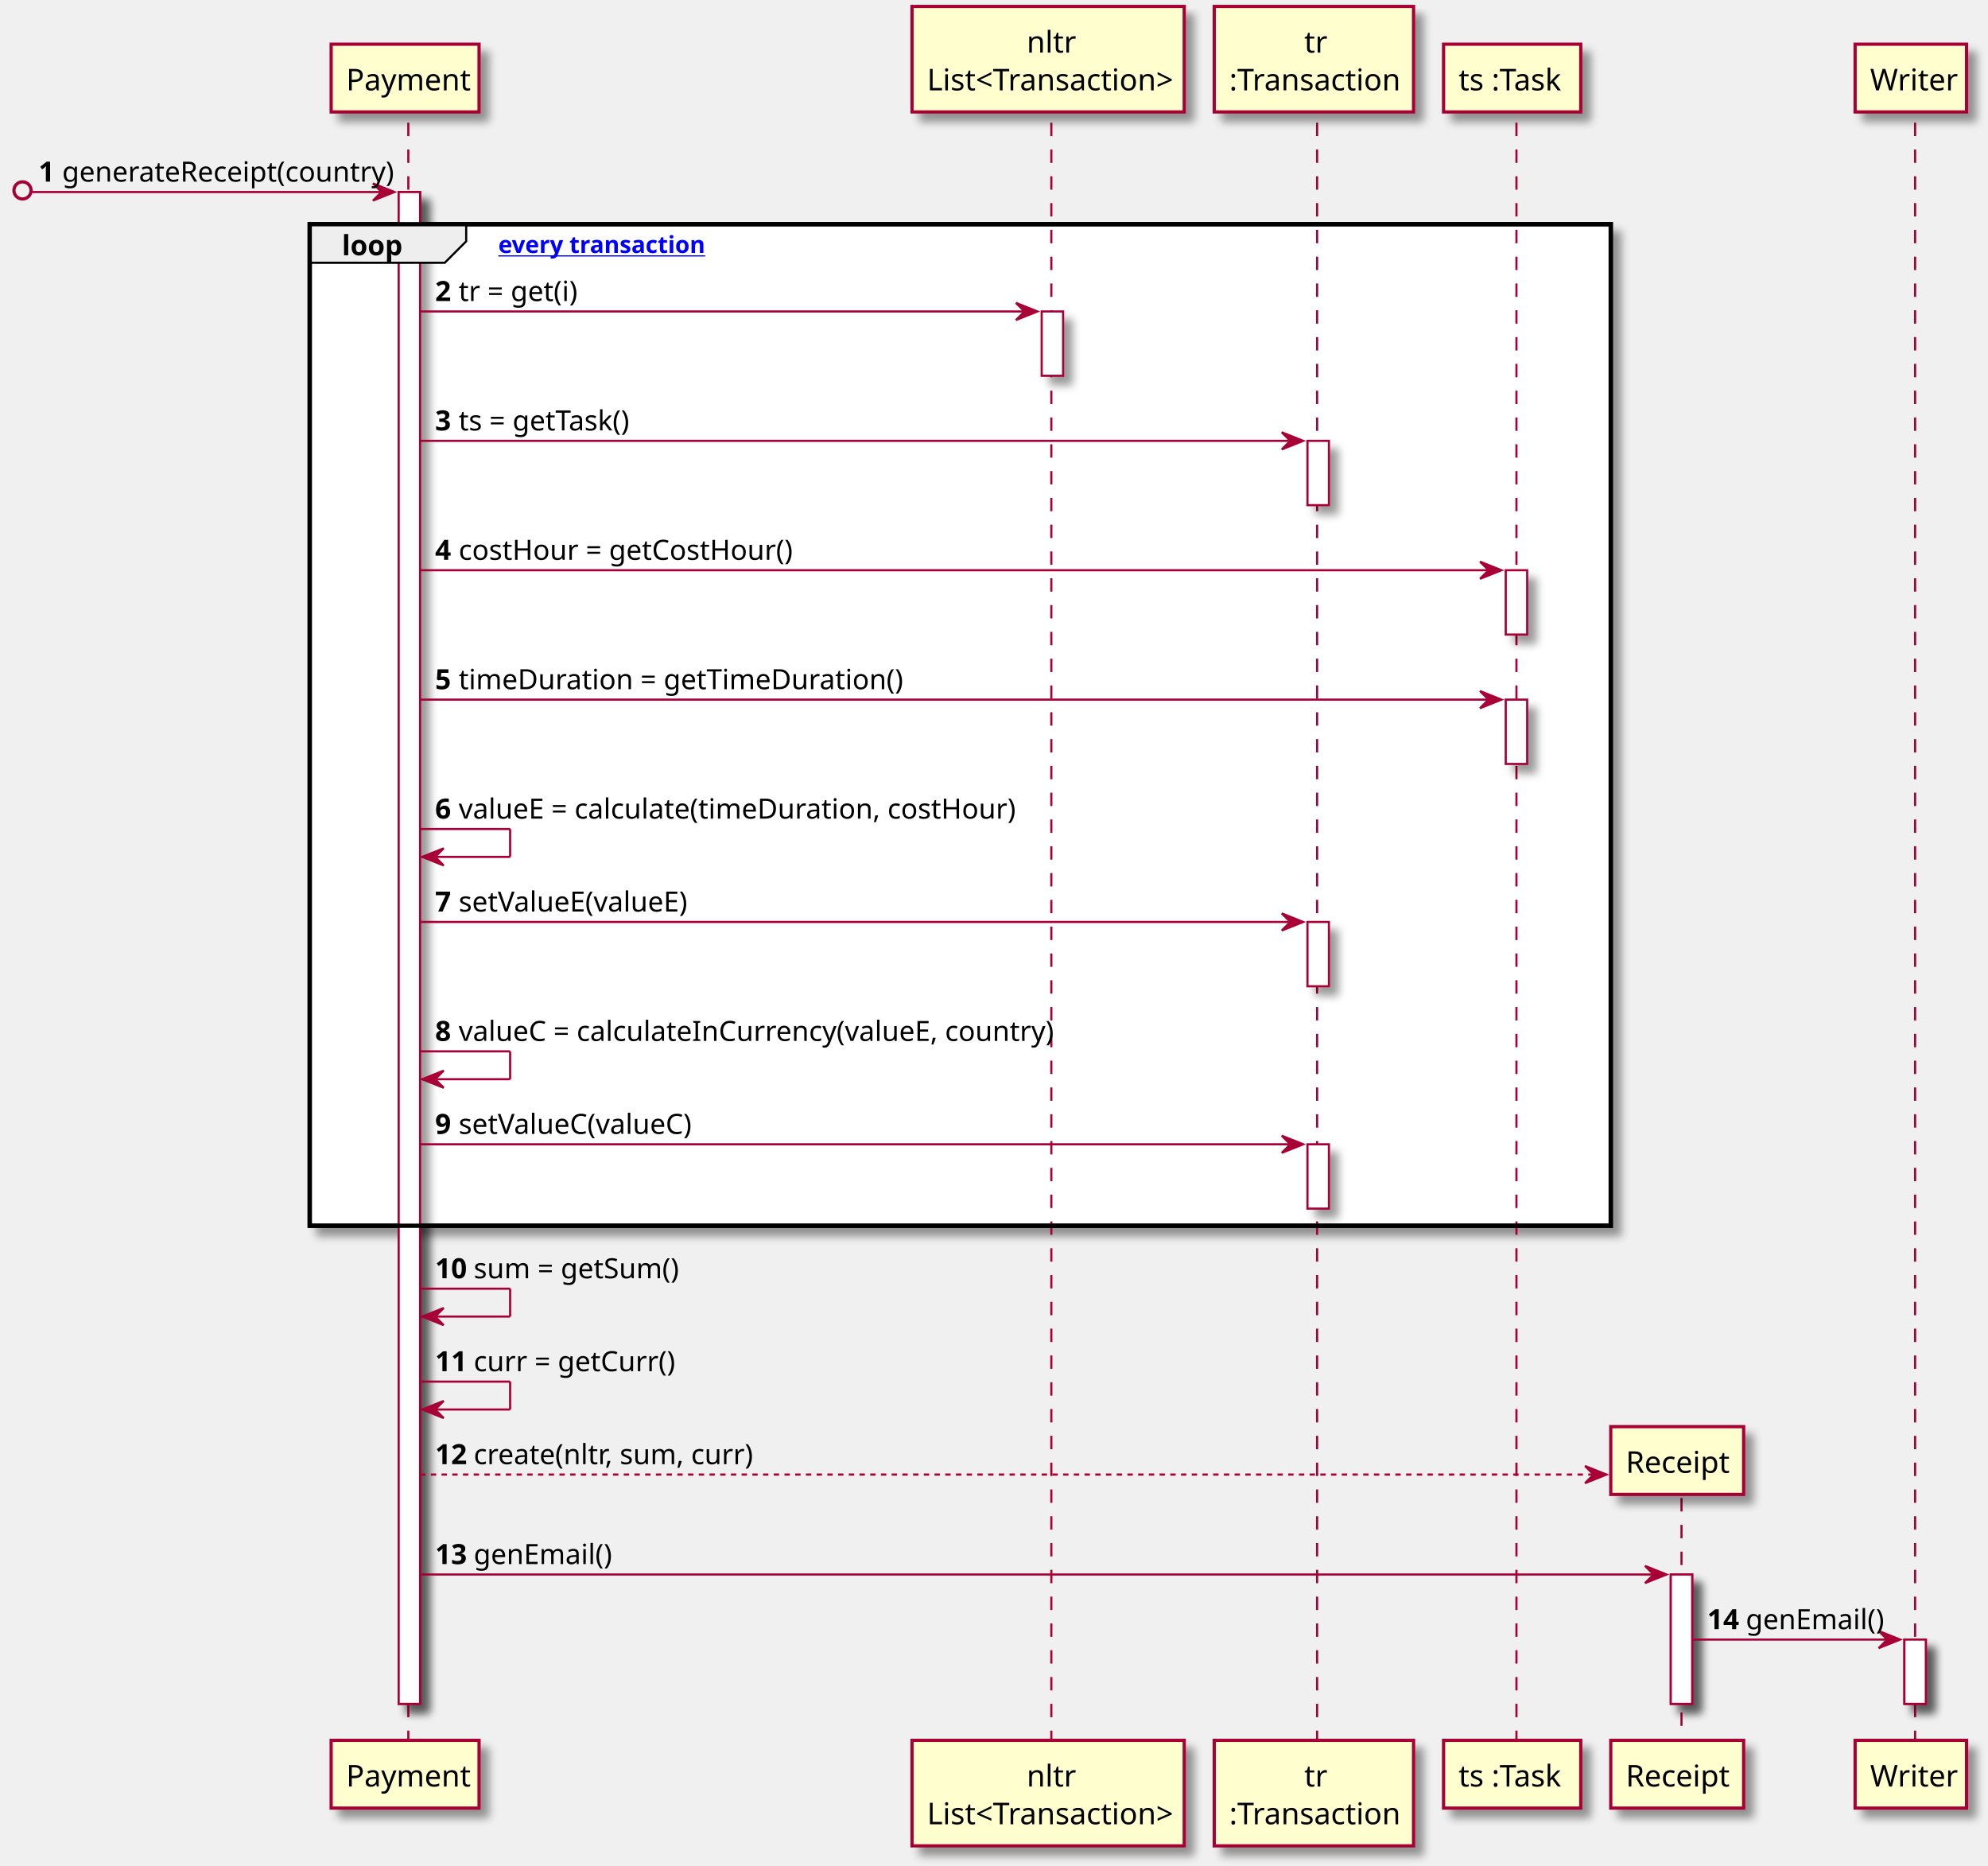
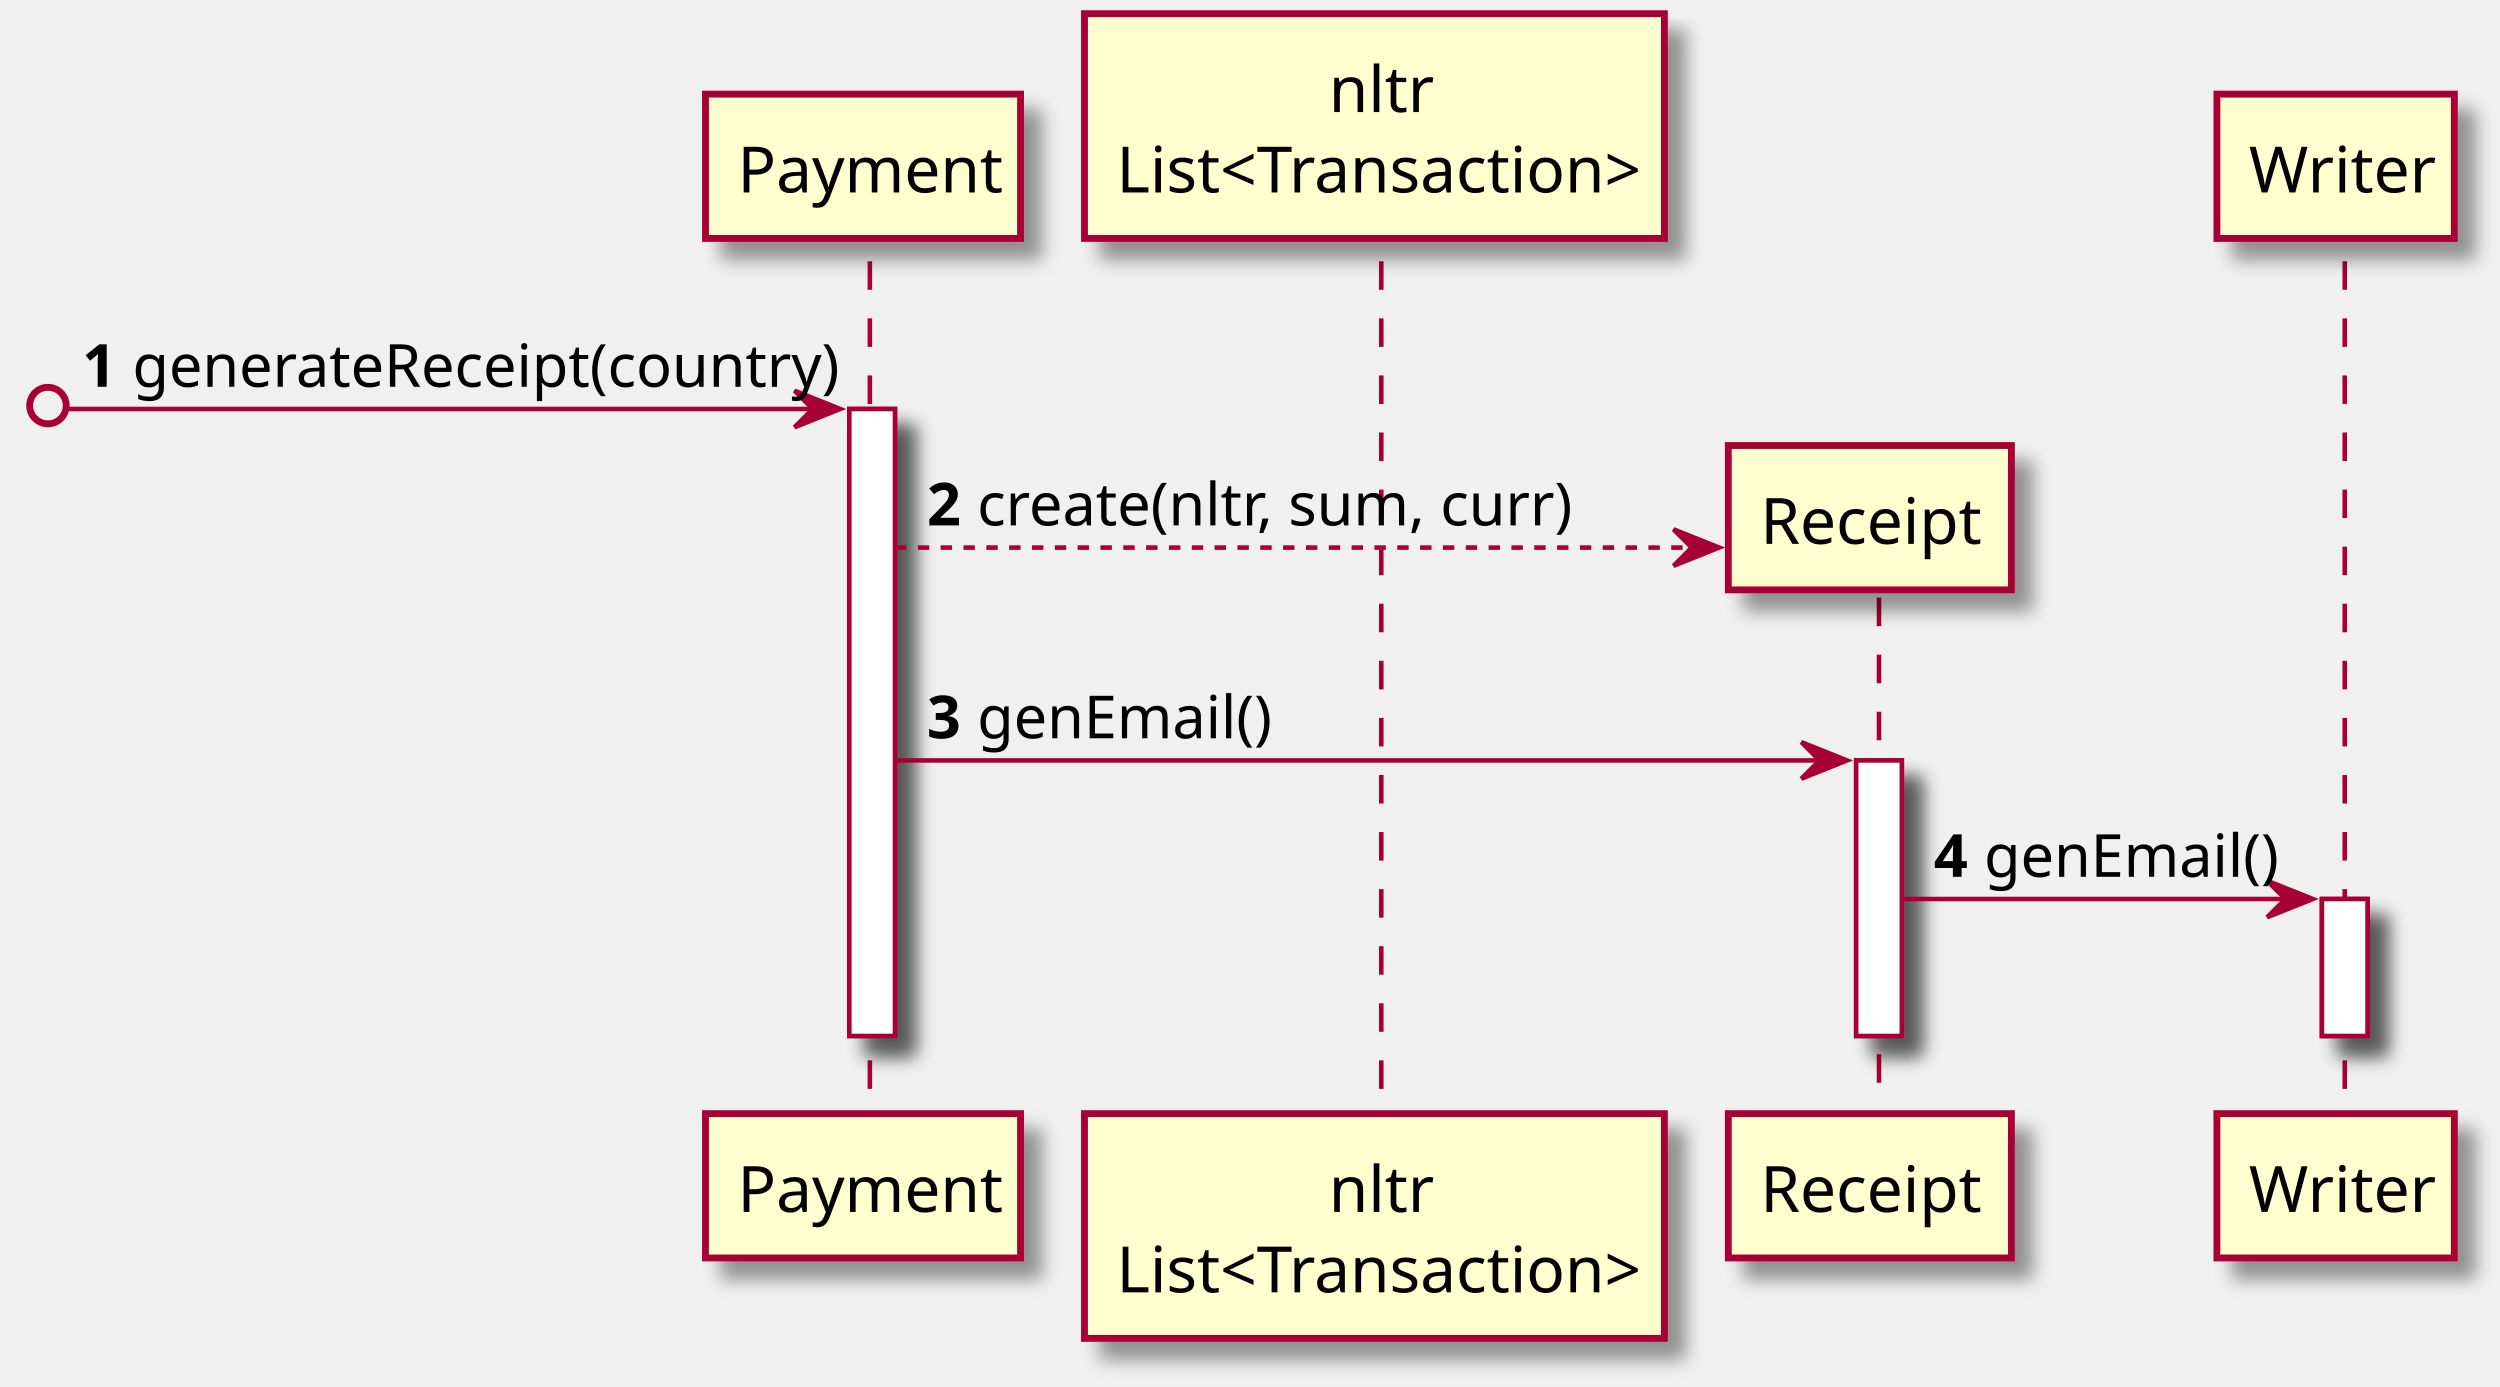
- <svg xmlns="http://www.w3.org/2000/svg" xmlns:xlink="http://www.w3.org/1999/xlink" contentScriptType="application/ecmascript" contentStyleType="text/css" height="696.8px" preserveAspectRatio="none" style="width:742px;height:696px;" version="1.1" viewBox="0 0 742 696" width="742.4px" zoomAndPan="magnify">
+ <svg xmlns="http://www.w3.org/2000/svg" contentScriptType="application/ecmascript" contentStyleType="text/css" height="243.2px" preserveAspectRatio="none" style="width:438px;height:243px;" version="1.1" viewBox="0 0 438 243" width="438.4px" zoomAndPan="magnify">
  <defs>
-     <filter height="300%" id="f1i94cca7bxmw" width="300%" x="-1" y="-1">
+     <filter height="300%" id="fp4efapl8j85l" width="300%" x="-1" y="-1">
      <feGaussianBlur result="blurOut" stdDeviation="1.6" />
      <feColorMatrix in="blurOut" result="blurOut2" type="matrix" values="0 0 0 0 0 0 0 0 0 0 0 0 0 0 0 0 0 0 .4 0" />
      <feOffset dx="3.2" dy="3.2" in="blurOut2" result="blurOut3" />
      <feBlend in="SourceGraphic" in2="blurOut3" mode="normal" />
    </filter>
  </defs>
  <g>
-     <rect fill="#FFFFFF" filter="url(#f1i94cca7bxmw)" height="564.144" style="stroke: #A80036; stroke-width: 0.8;" width="8" x="148.8" y="71.656" />
-     <rect fill="#FFFFFF" filter="url(#f1i94cca7bxmw)" height="24" style="stroke: #A80036; stroke-width: 0.8;" width="8" x="388.8" y="116.219" />
-     <rect fill="#FFFFFF" filter="url(#f1i94cca7bxmw)" height="24" style="stroke: #A80036; stroke-width: 0.8;" width="8" x="488" y="164.5" />
-     <rect fill="#FFFFFF" filter="url(#f1i94cca7bxmw)" height="24" style="stroke: #A80036; stroke-width: 0.8;" width="8" x="488" y="344.025" />
-     <rect fill="#FFFFFF" filter="url(#f1i94cca7bxmw)" height="24" style="stroke: #A80036; stroke-width: 0.8;" width="8" x="488" y="426.988" />
-     <rect fill="#FFFFFF" filter="url(#f1i94cca7bxmw)" height="24" style="stroke: #A80036; stroke-width: 0.8;" width="8" x="562" y="212.781" />
-     <rect fill="#FFFFFF" filter="url(#f1i94cca7bxmw)" height="24" style="stroke: #A80036; stroke-width: 0.8;" width="8" x="562" y="261.062" />
-     <rect fill="#FFFFFF" filter="url(#f1i94cca7bxmw)" height="48.281" style="stroke: #A80036; stroke-width: 0.8;" width="8" x="623.6" y="587.519" />
-     <rect fill="#FFFFFF" filter="url(#f1i94cca7bxmw)" height="24" style="stroke: #A80036; stroke-width: 0.8;" width="8" x="710.8" y="611.8" />
-     <rect fill="#FFFFFF" filter="url(#f1i94cca7bxmw)" height="373.731" style="stroke: #000000; stroke-width: 1.6;" width="485.6" x="115.6" y="83.656" />
-     <line style="stroke: #A80036; stroke-width: 0.8; stroke-dasharray: 5.0,5.0;" x1="152.4" x2="152.4" y1="45.775" y2="650.2" />
-     <line style="stroke: #A80036; stroke-width: 0.8; stroke-dasharray: 5.0,5.0;" x1="392.4" x2="392.4" y1="45.775" y2="650.2" />
-     <line style="stroke: #A80036; stroke-width: 0.8; stroke-dasharray: 5.0,5.0;" x1="491.6" x2="491.6" y1="45.775" y2="650.2" />
-     <line style="stroke: #A80036; stroke-width: 0.8; stroke-dasharray: 5.0,5.0;" x1="566" x2="566" y1="45.775" y2="650.2" />
-     <line style="stroke: #A80036; stroke-width: 0.8; stroke-dasharray: 5.0,5.0;" x1="627.6" x2="627.6" y1="558.994" y2="650.2" />
-     <line style="stroke: #A80036; stroke-width: 0.8; stroke-dasharray: 5.0,5.0;" x1="714.8" x2="714.8" y1="45.775" y2="650.2" />
-     <rect fill="#FEFECE" filter="url(#f1i94cca7bxmw)" height="25.288" style="stroke: #A80036; stroke-width: 1.2;" width="55.2" x="123.6" y="16.488" />
+     <rect fill="#FFFFFF" filter="url(#fp4efapl8j85l)" height="109.85" style="stroke: #A80036; stroke-width: 0.8;" width="8" x="148.8" y="71.656" />
+     <rect fill="#FFFFFF" filter="url(#fp4efapl8j85l)" height="48.281" style="stroke: #A80036; stroke-width: 0.8;" width="8" x="325.2" y="133.225" />
+     <rect fill="#FFFFFF" filter="url(#fp4efapl8j85l)" height="24" style="stroke: #A80036; stroke-width: 0.8;" width="8" x="406.8" y="157.506" />
+     <line style="stroke: #A80036; stroke-width: 0.8; stroke-dasharray: 5.0,5.0;" x1="152.4" x2="152.4" y1="45.775" y2="195.906" />
+     <line style="stroke: #A80036; stroke-width: 0.8; stroke-dasharray: 5.0,5.0;" x1="242" x2="242" y1="45.775" y2="195.906" />
+     <line style="stroke: #A80036; stroke-width: 0.8; stroke-dasharray: 5.0,5.0;" x1="329.2" x2="329.2" y1="104.7" y2="195.906" />
+     <line style="stroke: #A80036; stroke-width: 0.8; stroke-dasharray: 5.0,5.0;" x1="410.8" x2="410.8" y1="45.775" y2="195.906" />
+     <rect fill="#FEFECE" filter="url(#fp4efapl8j85l)" height="25.288" style="stroke: #A80036; stroke-width: 1.2;" width="55.2" x="123.6" y="16.488" />
    <text fill="#000000" font-family="sans-serif" font-size="11.2" lengthAdjust="spacingAndGlyphs" textLength="44" x="129.2" y="33.714">Payment</text>
-     <rect fill="#FEFECE" filter="url(#f1i94cca7bxmw)" height="25.288" style="stroke: #A80036; stroke-width: 1.2;" width="55.2" x="123.6" y="649.4" />
-     <text fill="#000000" font-family="sans-serif" font-size="11.2" lengthAdjust="spacingAndGlyphs" textLength="44" x="129.2" y="666.627">Payment</text>
-     <rect fill="#FEFECE" filter="url(#f1i94cca7bxmw)" height="39.375" style="stroke: #A80036; stroke-width: 1.2;" width="101.6" x="340.4" y="2.4" />
-     <text fill="#000000" font-family="sans-serif" font-size="11.2" lengthAdjust="spacingAndGlyphs" textLength="16" x="383.2" y="19.627">nltr</text>
-     <text fill="#000000" font-family="sans-serif" font-size="11.2" lengthAdjust="spacingAndGlyphs" textLength="90.4" x="346" y="33.714">List&lt;Transaction&gt;</text>
-     <rect fill="#FEFECE" filter="url(#f1i94cca7bxmw)" height="39.375" style="stroke: #A80036; stroke-width: 1.2;" width="101.6" x="340.4" y="649.4" />
-     <text fill="#000000" font-family="sans-serif" font-size="11.2" lengthAdjust="spacingAndGlyphs" textLength="16" x="383.2" y="666.627">nltr</text>
-     <text fill="#000000" font-family="sans-serif" font-size="11.2" lengthAdjust="spacingAndGlyphs" textLength="90.4" x="346" y="680.714">List&lt;Transaction&gt;</text>
-     <rect fill="#FEFECE" filter="url(#f1i94cca7bxmw)" height="39.375" style="stroke: #A80036; stroke-width: 1.2;" width="74.4" x="453.2" y="2.4" />
-     <text fill="#000000" font-family="sans-serif" font-size="11.2" lengthAdjust="spacingAndGlyphs" textLength="7.2" x="486.8" y="19.627">tr</text>
-     <text fill="#000000" font-family="sans-serif" font-size="11.2" lengthAdjust="spacingAndGlyphs" textLength="63.2" x="458.8" y="33.714">:Transaction</text>
-     <rect fill="#FEFECE" filter="url(#f1i94cca7bxmw)" height="39.375" style="stroke: #A80036; stroke-width: 1.2;" width="74.4" x="453.2" y="649.4" />
-     <text fill="#000000" font-family="sans-serif" font-size="11.2" lengthAdjust="spacingAndGlyphs" textLength="7.2" x="486.8" y="666.627">tr</text>
-     <text fill="#000000" font-family="sans-serif" font-size="11.2" lengthAdjust="spacingAndGlyphs" textLength="63.2" x="458.8" y="680.714">:Transaction</text>
-     <rect fill="#FEFECE" filter="url(#f1i94cca7bxmw)" height="25.288" style="stroke: #A80036; stroke-width: 1.2;" width="51.2" x="538.8" y="16.488" />
-     <text fill="#000000" font-family="sans-serif" font-size="11.2" lengthAdjust="spacingAndGlyphs" textLength="40" x="544.4" y="33.714">ts :Task</text>
-     <rect fill="#FEFECE" filter="url(#f1i94cca7bxmw)" height="25.288" style="stroke: #A80036; stroke-width: 1.2;" width="51.2" x="538.8" y="649.4" />
-     <text fill="#000000" font-family="sans-serif" font-size="11.2" lengthAdjust="spacingAndGlyphs" textLength="40" x="544.4" y="666.627">ts :Task</text>
-     <rect fill="#FEFECE" filter="url(#f1i94cca7bxmw)" height="25.288" style="stroke: #A80036; stroke-width: 1.2;" width="49.6" x="601.2" y="649.4" />
-     <text fill="#000000" font-family="sans-serif" font-size="11.2" lengthAdjust="spacingAndGlyphs" textLength="38.4" x="606.8" y="666.627">Receipt</text>
-     <rect fill="#FEFECE" filter="url(#f1i94cca7bxmw)" height="25.288" style="stroke: #A80036; stroke-width: 1.2;" width="41.6" x="692.4" y="16.488" />
-     <text fill="#000000" font-family="sans-serif" font-size="11.2" lengthAdjust="spacingAndGlyphs" textLength="30.4" x="698" y="33.714">Writer</text>
-     <rect fill="#FEFECE" filter="url(#f1i94cca7bxmw)" height="25.288" style="stroke: #A80036; stroke-width: 1.2;" width="41.6" x="692.4" y="649.4" />
-     <text fill="#000000" font-family="sans-serif" font-size="11.2" lengthAdjust="spacingAndGlyphs" textLength="30.4" x="698" y="666.627">Writer</text>
-     <rect fill="#FFFFFF" filter="url(#f1i94cca7bxmw)" height="564.144" style="stroke: #A80036; stroke-width: 0.8;" width="8" x="148.8" y="71.656" />
-     <rect fill="#FFFFFF" filter="url(#f1i94cca7bxmw)" height="24" style="stroke: #A80036; stroke-width: 0.8;" width="8" x="388.8" y="116.219" />
-     <rect fill="#FFFFFF" filter="url(#f1i94cca7bxmw)" height="24" style="stroke: #A80036; stroke-width: 0.8;" width="8" x="488" y="164.5" />
-     <rect fill="#FFFFFF" filter="url(#f1i94cca7bxmw)" height="24" style="stroke: #A80036; stroke-width: 0.8;" width="8" x="488" y="344.025" />
-     <rect fill="#FFFFFF" filter="url(#f1i94cca7bxmw)" height="24" style="stroke: #A80036; stroke-width: 0.8;" width="8" x="488" y="426.988" />
-     <rect fill="#FFFFFF" filter="url(#f1i94cca7bxmw)" height="24" style="stroke: #A80036; stroke-width: 0.8;" width="8" x="562" y="212.781" />
-     <rect fill="#FFFFFF" filter="url(#f1i94cca7bxmw)" height="24" style="stroke: #A80036; stroke-width: 0.8;" width="8" x="562" y="261.062" />
-     <rect fill="#FFFFFF" filter="url(#f1i94cca7bxmw)" height="48.281" style="stroke: #A80036; stroke-width: 0.8;" width="8" x="623.6" y="587.519" />
-     <rect fill="#FFFFFF" filter="url(#f1i94cca7bxmw)" height="24" style="stroke: #A80036; stroke-width: 0.8;" width="8" x="710.8" y="611.8" />
+     <rect fill="#FEFECE" filter="url(#fp4efapl8j85l)" height="25.288" style="stroke: #A80036; stroke-width: 1.2;" width="55.2" x="123.6" y="195.106" />
+     <text fill="#000000" font-family="sans-serif" font-size="11.2" lengthAdjust="spacingAndGlyphs" textLength="44" x="129.2" y="212.333">Payment</text>
+     <rect fill="#FEFECE" filter="url(#fp4efapl8j85l)" height="39.375" style="stroke: #A80036; stroke-width: 1.2;" width="101.6" x="190" y="2.4" />
+     <text fill="#000000" font-family="sans-serif" font-size="11.2" lengthAdjust="spacingAndGlyphs" textLength="16" x="232.8" y="19.627">nltr</text>
+     <text fill="#000000" font-family="sans-serif" font-size="11.2" lengthAdjust="spacingAndGlyphs" textLength="90.4" x="195.6" y="33.714">List&lt;Transaction&gt;</text>
+     <rect fill="#FEFECE" filter="url(#fp4efapl8j85l)" height="39.375" style="stroke: #A80036; stroke-width: 1.2;" width="101.6" x="190" y="195.106" />
+     <text fill="#000000" font-family="sans-serif" font-size="11.2" lengthAdjust="spacingAndGlyphs" textLength="16" x="232.8" y="212.333">nltr</text>
+     <text fill="#000000" font-family="sans-serif" font-size="11.2" lengthAdjust="spacingAndGlyphs" textLength="90.4" x="195.6" y="226.42">List&lt;Transaction&gt;</text>
+     <rect fill="#FEFECE" filter="url(#fp4efapl8j85l)" height="25.288" style="stroke: #A80036; stroke-width: 1.2;" width="49.6" x="302.8" y="195.106" />
+     <text fill="#000000" font-family="sans-serif" font-size="11.2" lengthAdjust="spacingAndGlyphs" textLength="38.4" x="308.4" y="212.333">Receipt</text>
+     <rect fill="#FEFECE" filter="url(#fp4efapl8j85l)" height="25.288" style="stroke: #A80036; stroke-width: 1.2;" width="41.6" x="388.4" y="16.488" />
+     <text fill="#000000" font-family="sans-serif" font-size="11.2" lengthAdjust="spacingAndGlyphs" textLength="30.4" x="394" y="33.714">Writer</text>
+     <rect fill="#FEFECE" filter="url(#fp4efapl8j85l)" height="25.288" style="stroke: #A80036; stroke-width: 1.2;" width="41.6" x="388.4" y="195.106" />
+     <text fill="#000000" font-family="sans-serif" font-size="11.2" lengthAdjust="spacingAndGlyphs" textLength="30.4" x="394" y="212.333">Writer</text>
+     <rect fill="#FFFFFF" filter="url(#fp4efapl8j85l)" height="109.85" style="stroke: #A80036; stroke-width: 0.8;" width="8" x="148.8" y="71.656" />
+     <rect fill="#FFFFFF" filter="url(#fp4efapl8j85l)" height="48.281" style="stroke: #A80036; stroke-width: 0.8;" width="8" x="325.2" y="133.225" />
+     <rect fill="#FFFFFF" filter="url(#fp4efapl8j85l)" height="24" style="stroke: #A80036; stroke-width: 0.8;" width="8" x="406.8" y="157.506" />
    <ellipse cx="8.4" cy="71.056" fill="none" rx="3.2" ry="3.2" style="stroke: #A80036; stroke-width: 1.2;" />
    <polygon fill="#A80036" points="139.2,68.456,147.2,71.656,139.2,74.856,142.4,71.656" style="stroke: #A80036; stroke-width: 0.8;" />
    <line style="stroke: #A80036; stroke-width: 0.8;" x1="12" x2="144" y1="71.656" y2="71.656" />
    <text fill="#000000" font-family="sans-serif" font-size="10.4" font-weight="bold" lengthAdjust="spacingAndGlyphs" textLength="5.6" x="14.4" y="67.771">1</text>
    <text fill="#000000" font-family="sans-serif" font-size="10.4" lengthAdjust="spacingAndGlyphs" textLength="116" x="23.2" y="67.771">generateReceipt(country)</text>
-     <path d="M115.6,83.656 L174,83.656 L174,90.056 L166,98.056 L115.6,98.056 L115.6,83.656 " fill="#EEEEEE" style="stroke: #000000; stroke-width: 0.8;" />
-     <rect fill="none" height="373.731" style="stroke: #000000; stroke-width: 1.6;" width="485.6" x="115.6" y="83.656" />
-     <text fill="#000000" font-family="sans-serif" font-size="10.4" font-weight="bold" lengthAdjust="spacingAndGlyphs" textLength="22.4" x="127.6" y="95.252">loop</text>
-     <a href="for" target="_top" title="for" xlink:actuate="onRequest" xlink:href="for" xlink:show="new" xlink:title="for" xlink:type="simple">
-       <text fill="#0000FF" font-family="sans-serif" font-size="8.8" font-weight="bold" lengthAdjust="spacingAndGlyphs" text-decoration="underline" textLength="76.8" x="186" y="94.391">every transaction</text>
-     </a>
-     <polygon fill="#A80036" points="379.2,113.019,387.2,116.219,379.2,119.419,382.4,116.219" style="stroke: #A80036; stroke-width: 0.8;" />
-     <line style="stroke: #A80036; stroke-width: 0.8;" x1="156.8" x2="384" y1="116.219" y2="116.219" />
-     <text fill="#000000" font-family="sans-serif" font-size="10.4" font-weight="bold" lengthAdjust="spacingAndGlyphs" textLength="5.6" x="162.4" y="112.334">2</text>
-     <text fill="#000000" font-family="sans-serif" font-size="10.4" lengthAdjust="spacingAndGlyphs" textLength="42.4" x="171.2" y="112.334">tr = get(i)</text>
-     <polygon fill="#A80036" points="478.4,161.3,486.4,164.5,478.4,167.7,481.6,164.5" style="stroke: #A80036; stroke-width: 0.8;" />
-     <line style="stroke: #A80036; stroke-width: 0.8;" x1="156.8" x2="483.2" y1="164.5" y2="164.5" />
-     <text fill="#000000" font-family="sans-serif" font-size="10.4" font-weight="bold" lengthAdjust="spacingAndGlyphs" textLength="5.6" x="162.4" y="160.615">3</text>
-     <text fill="#000000" font-family="sans-serif" font-size="10.4" lengthAdjust="spacingAndGlyphs" textLength="64.8" x="171.2" y="160.615">ts = getTask()</text>
-     <polygon fill="#A80036" points="552.4,209.581,560.4,212.781,552.4,215.981,555.6,212.781" style="stroke: #A80036; stroke-width: 0.8;" />
-     <line style="stroke: #A80036; stroke-width: 0.8;" x1="156.8" x2="557.2" y1="212.781" y2="212.781" />
-     <text fill="#000000" font-family="sans-serif" font-size="10.4" font-weight="bold" lengthAdjust="spacingAndGlyphs" textLength="5.6" x="162.4" y="208.896">4</text>
-     <text fill="#000000" font-family="sans-serif" font-size="10.4" lengthAdjust="spacingAndGlyphs" textLength="118.4" x="171.2" y="208.896">costHour = getCostHour()</text>
-     <polygon fill="#A80036" points="552.4,257.863,560.4,261.062,552.4,264.262,555.6,261.062" style="stroke: #A80036; stroke-width: 0.8;" />
-     <line style="stroke: #A80036; stroke-width: 0.8;" x1="156.8" x2="557.2" y1="261.062" y2="261.062" />
-     <text fill="#000000" font-family="sans-serif" font-size="10.4" font-weight="bold" lengthAdjust="spacingAndGlyphs" textLength="5.6" x="162.4" y="257.177">5</text>
-     <text fill="#000000" font-family="sans-serif" font-size="10.4" lengthAdjust="spacingAndGlyphs" textLength="152.8" x="171.2" y="257.177">timeDuration = getTimeDuration()</text>
-     <line style="stroke: #A80036; stroke-width: 0.8;" x1="156.8" x2="190.4" y1="309.344" y2="309.344" />
-     <line style="stroke: #A80036; stroke-width: 0.8;" x1="190.4" x2="190.4" y1="309.344" y2="319.744" />
-     <line style="stroke: #A80036; stroke-width: 0.8;" x1="157.6" x2="190.4" y1="319.744" y2="319.744" />
-     <polygon fill="#A80036" points="165.6,316.544,157.6,319.744,165.6,322.944,162.4,319.744" style="stroke: #A80036; stroke-width: 0.8;" />
-     <text fill="#000000" font-family="sans-serif" font-size="10.4" font-weight="bold" lengthAdjust="spacingAndGlyphs" textLength="5.6" x="162.4" y="305.459">6</text>
-     <text fill="#000000" font-family="sans-serif" font-size="10.4" lengthAdjust="spacingAndGlyphs" textLength="197.6" x="171.2" y="305.459">valueE = calculate(timeDuration, costHour)</text>
-     <polygon fill="#A80036" points="478.4,340.825,486.4,344.025,478.4,347.225,481.6,344.025" style="stroke: #A80036; stroke-width: 0.8;" />
-     <line style="stroke: #A80036; stroke-width: 0.8;" x1="156.8" x2="483.2" y1="344.025" y2="344.025" />
-     <text fill="#000000" font-family="sans-serif" font-size="10.4" font-weight="bold" lengthAdjust="spacingAndGlyphs" textLength="5.6" x="162.4" y="340.14">7</text>
-     <text fill="#000000" font-family="sans-serif" font-size="10.4" lengthAdjust="spacingAndGlyphs" textLength="84.8" x="171.2" y="340.14">setValueE(valueE)</text>
-     <line style="stroke: #A80036; stroke-width: 0.8;" x1="156.8" x2="190.4" y1="392.306" y2="392.306" />
-     <line style="stroke: #A80036; stroke-width: 0.8;" x1="190.4" x2="190.4" y1="392.306" y2="402.706" />
-     <line style="stroke: #A80036; stroke-width: 0.8;" x1="157.6" x2="190.4" y1="402.706" y2="402.706" />
-     <polygon fill="#A80036" points="165.6,399.506,157.6,402.706,165.6,405.906,162.4,402.706" style="stroke: #A80036; stroke-width: 0.8;" />
-     <text fill="#000000" font-family="sans-serif" font-size="10.4" font-weight="bold" lengthAdjust="spacingAndGlyphs" textLength="5.6" x="162.4" y="388.421">8</text>
-     <text fill="#000000" font-family="sans-serif" font-size="10.4" lengthAdjust="spacingAndGlyphs" textLength="212" x="171.2" y="388.421">valueC = calculateInCurrency(valueE, country)</text>
-     <polygon fill="#A80036" points="478.4,423.788,486.4,426.988,478.4,430.188,481.6,426.988" style="stroke: #A80036; stroke-width: 0.8;" />
-     <line style="stroke: #A80036; stroke-width: 0.8;" x1="156.8" x2="483.2" y1="426.988" y2="426.988" />
-     <text fill="#000000" font-family="sans-serif" font-size="10.4" font-weight="bold" lengthAdjust="spacingAndGlyphs" textLength="5.6" x="162.4" y="423.102">9</text>
-     <text fill="#000000" font-family="sans-serif" font-size="10.4" lengthAdjust="spacingAndGlyphs" textLength="84.8" x="171.2" y="423.102">setValueC(valueC)</text>
-     <line style="stroke: #A80036; stroke-width: 0.8;" x1="156.8" x2="190.4" y1="480.869" y2="480.869" />
-     <line style="stroke: #A80036; stroke-width: 0.8;" x1="190.4" x2="190.4" y1="480.869" y2="491.269" />
-     <line style="stroke: #A80036; stroke-width: 0.8;" x1="157.6" x2="190.4" y1="491.269" y2="491.269" />
-     <polygon fill="#A80036" points="165.6,488.069,157.6,491.269,165.6,494.469,162.4,491.269" style="stroke: #A80036; stroke-width: 0.8;" />
-     <text fill="#000000" font-family="sans-serif" font-size="10.4" font-weight="bold" lengthAdjust="spacingAndGlyphs" textLength="11.2" x="162.4" y="476.984">10</text>
-     <text fill="#000000" font-family="sans-serif" font-size="10.4" lengthAdjust="spacingAndGlyphs" textLength="75.2" x="176.8" y="476.984">sum = getSum()</text>
-     <line style="stroke: #A80036; stroke-width: 0.8;" x1="156.8" x2="190.4" y1="515.55" y2="515.55" />
-     <line style="stroke: #A80036; stroke-width: 0.8;" x1="190.4" x2="190.4" y1="515.55" y2="525.95" />
-     <line style="stroke: #A80036; stroke-width: 0.8;" x1="157.6" x2="190.4" y1="525.95" y2="525.95" />
-     <polygon fill="#A80036" points="165.6,522.75,157.6,525.95,165.6,529.15,162.4,525.95" style="stroke: #A80036; stroke-width: 0.8;" />
-     <text fill="#000000" font-family="sans-serif" font-size="10.4" font-weight="bold" lengthAdjust="spacingAndGlyphs" textLength="11.2" x="162.4" y="511.665">11</text>
-     <text fill="#000000" font-family="sans-serif" font-size="10.4" lengthAdjust="spacingAndGlyphs" textLength="70.4" x="176.8" y="511.665">curr = getCurr()</text>
-     <polygon fill="#A80036" points="591.6,547.031,599.6,550.231,591.6,553.431,594.8,550.231" style="stroke: #A80036; stroke-width: 0.8;" />
-     <line style="stroke: #A80036; stroke-width: 0.8; stroke-dasharray: 2.0,2.0;" x1="156.8" x2="596.4" y1="550.231" y2="550.231" />
-     <text fill="#000000" font-family="sans-serif" font-size="10.4" font-weight="bold" lengthAdjust="spacingAndGlyphs" textLength="11.2" x="162.4" y="546.346">12</text>
-     <text fill="#000000" font-family="sans-serif" font-size="10.4" lengthAdjust="spacingAndGlyphs" textLength="100" x="176.8" y="546.346">create(nltr, sum, curr)</text>
-     <rect fill="#FEFECE" filter="url(#f1i94cca7bxmw)" height="25.288" style="stroke: #A80036; stroke-width: 1.2;" width="49.6" x="601.2" y="532.35" />
-     <text fill="#000000" font-family="sans-serif" font-size="11.2" lengthAdjust="spacingAndGlyphs" textLength="38.4" x="606.8" y="549.577">Receipt</text>
-     <polygon fill="#A80036" points="614,584.319,622,587.519,614,590.719,617.2,587.519" style="stroke: #A80036; stroke-width: 0.8;" />
-     <line style="stroke: #A80036; stroke-width: 0.8;" x1="156.8" x2="618.8" y1="587.519" y2="587.519" />
-     <text fill="#000000" font-family="sans-serif" font-size="10.4" font-weight="bold" lengthAdjust="spacingAndGlyphs" textLength="11.2" x="162.4" y="583.634">13</text>
-     <text fill="#000000" font-family="sans-serif" font-size="10.4" lengthAdjust="spacingAndGlyphs" textLength="49.6" x="176.8" y="583.634">genEmail()</text>
-     <polygon fill="#A80036" points="701.2,608.6,709.2,611.8,701.2,615,704.4,611.8" style="stroke: #A80036; stroke-width: 0.8;" />
-     <line style="stroke: #A80036; stroke-width: 0.8;" x1="631.6" x2="706" y1="611.8" y2="611.8" />
-     <text fill="#000000" font-family="sans-serif" font-size="10.4" font-weight="bold" lengthAdjust="spacingAndGlyphs" textLength="11.2" x="637.2" y="607.915">14</text>
-     <text fill="#000000" font-family="sans-serif" font-size="10.4" lengthAdjust="spacingAndGlyphs" textLength="49.6" x="651.6" y="607.915">genEmail()</text>
+     <polygon fill="#A80036" points="293.2,92.737,301.2,95.938,293.2,99.138,296.4,95.938" style="stroke: #A80036; stroke-width: 0.8;" />
+     <line style="stroke: #A80036; stroke-width: 0.8; stroke-dasharray: 2.0,2.0;" x1="156.8" x2="298" y1="95.938" y2="95.938" />
+     <text fill="#000000" font-family="sans-serif" font-size="10.4" font-weight="bold" lengthAdjust="spacingAndGlyphs" textLength="5.6" x="162.4" y="92.052">2</text>
+     <text fill="#000000" font-family="sans-serif" font-size="10.4" lengthAdjust="spacingAndGlyphs" textLength="100" x="171.2" y="92.052">create(nltr, sum, curr)</text>
+     <rect fill="#FEFECE" filter="url(#fp4efapl8j85l)" height="25.288" style="stroke: #A80036; stroke-width: 1.2;" width="49.6" x="302.8" y="78.056" />
+     <text fill="#000000" font-family="sans-serif" font-size="11.2" lengthAdjust="spacingAndGlyphs" textLength="38.4" x="308.4" y="95.283">Receipt</text>
+     <polygon fill="#A80036" points="315.6,130.025,323.6,133.225,315.6,136.425,318.8,133.225" style="stroke: #A80036; stroke-width: 0.8;" />
+     <line style="stroke: #A80036; stroke-width: 0.8;" x1="156.8" x2="320.4" y1="133.225" y2="133.225" />
+     <text fill="#000000" font-family="sans-serif" font-size="10.4" font-weight="bold" lengthAdjust="spacingAndGlyphs" textLength="5.6" x="162.4" y="129.34">3</text>
+     <text fill="#000000" font-family="sans-serif" font-size="10.4" lengthAdjust="spacingAndGlyphs" textLength="49.6" x="171.2" y="129.34">genEmail()</text>
+     <polygon fill="#A80036" points="397.2,154.306,405.2,157.506,397.2,160.706,400.4,157.506" style="stroke: #A80036; stroke-width: 0.8;" />
+     <line style="stroke: #A80036; stroke-width: 0.8;" x1="333.2" x2="402" y1="157.506" y2="157.506" />
+     <text fill="#000000" font-family="sans-serif" font-size="10.4" font-weight="bold" lengthAdjust="spacingAndGlyphs" textLength="5.6" x="338.8" y="153.621">4</text>
+     <text fill="#000000" font-family="sans-serif" font-size="10.4" lengthAdjust="spacingAndGlyphs" textLength="49.6" x="347.6" y="153.621">genEmail()</text>
  </g>
</svg>
